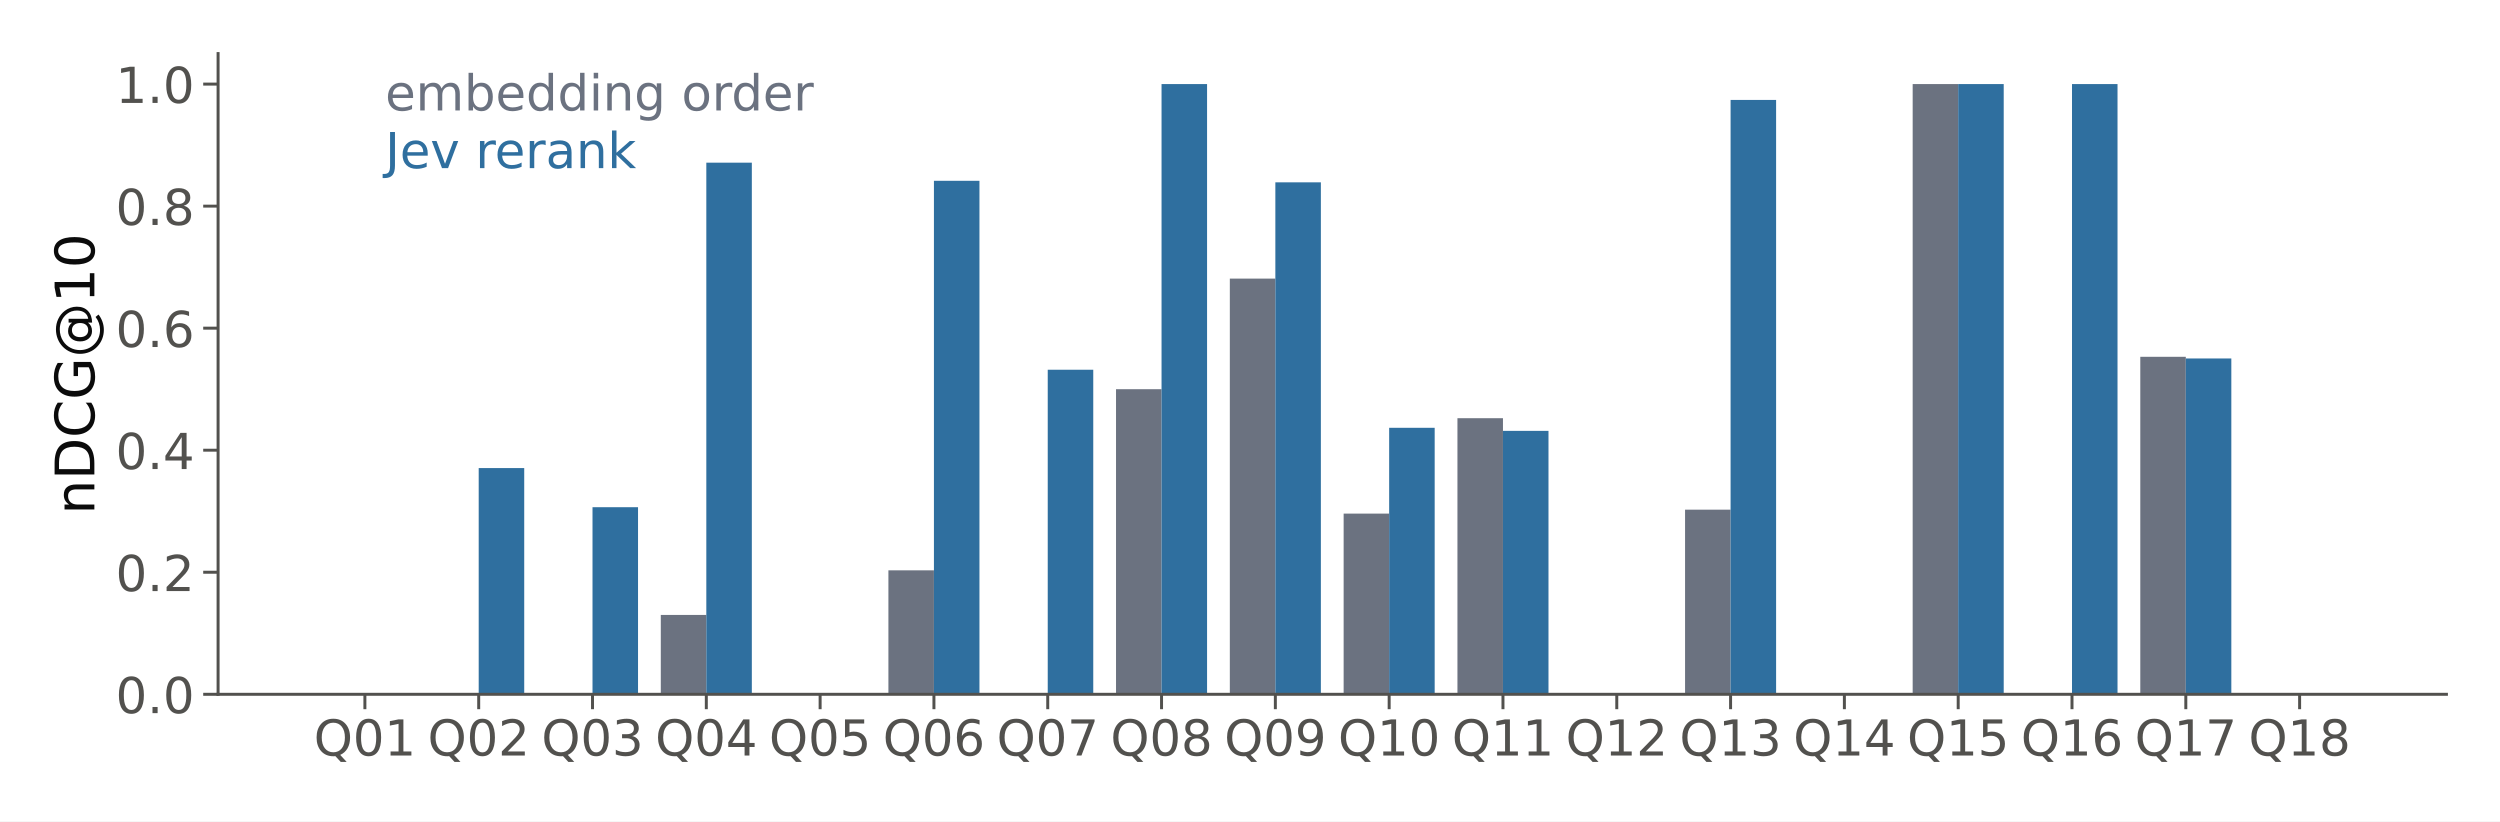
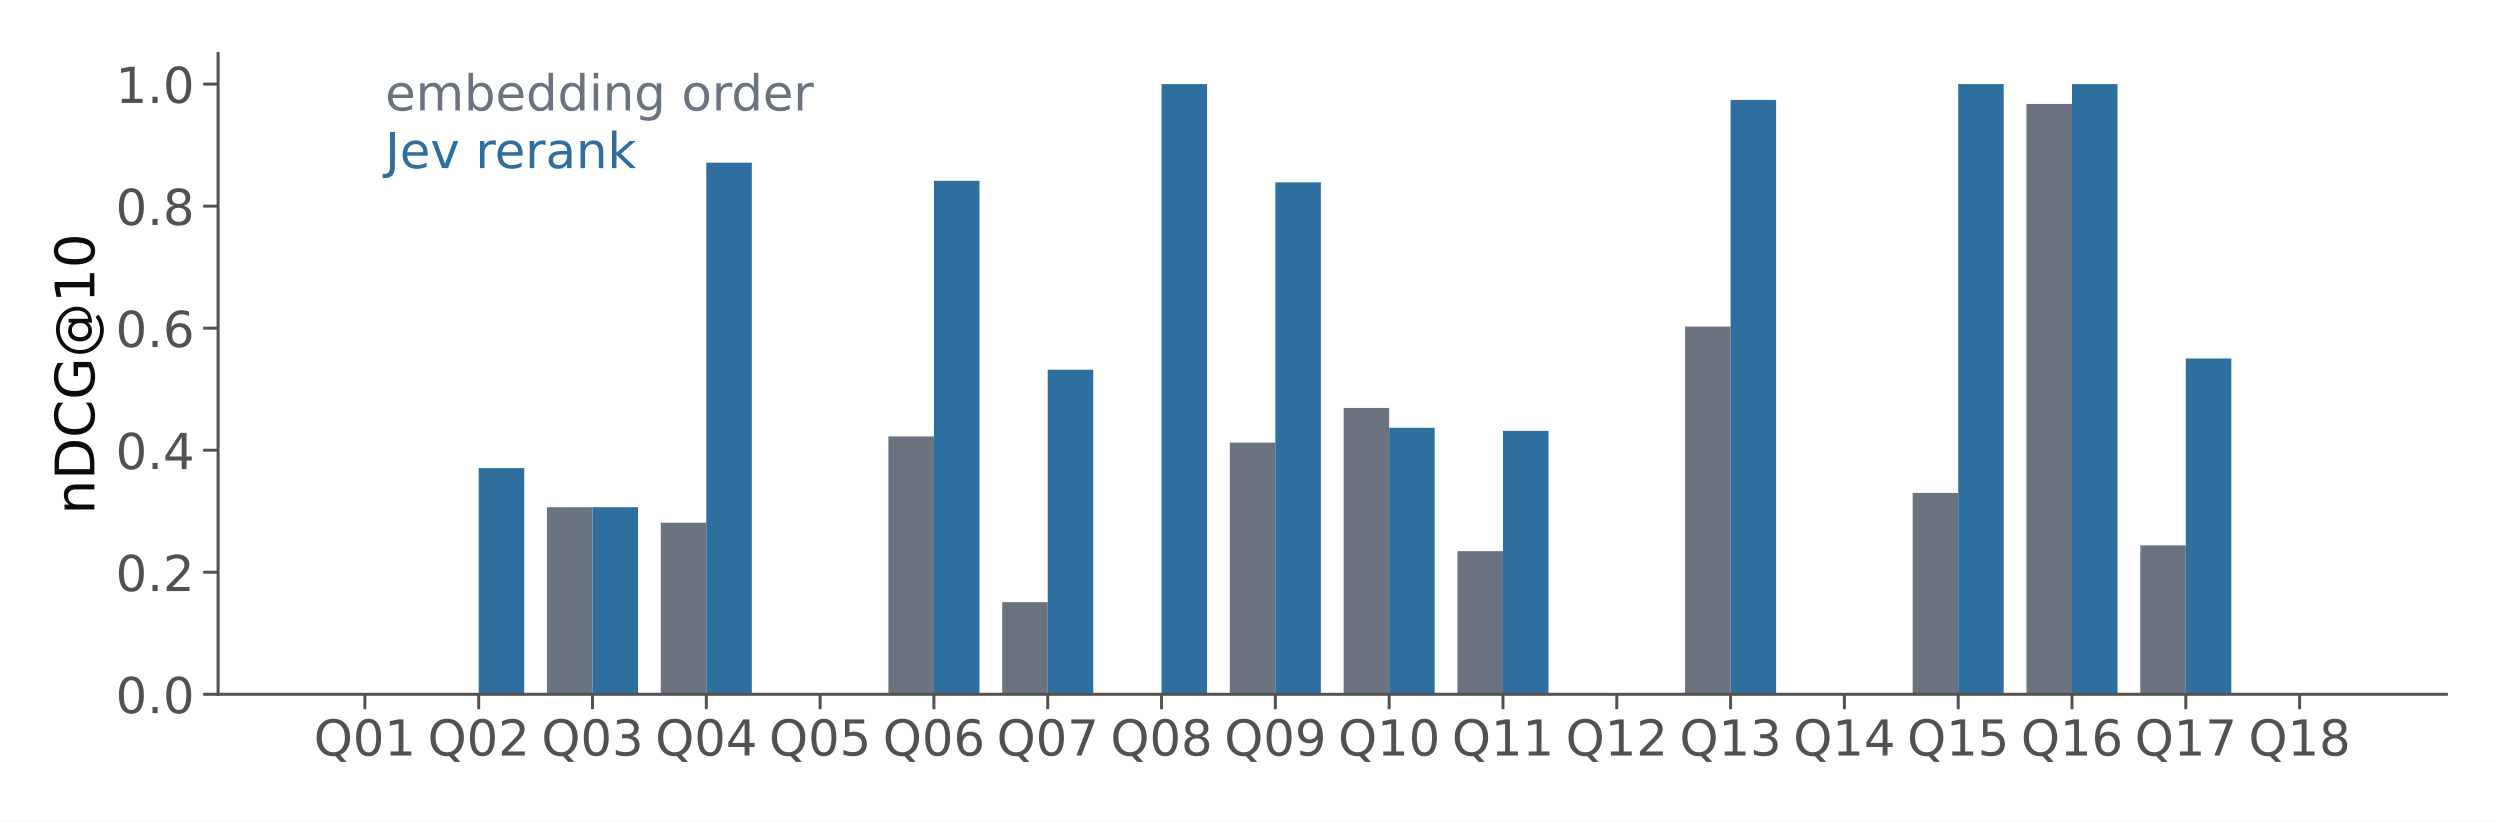
<svg xmlns="http://www.w3.org/2000/svg" xmlns:xlink="http://www.w3.org/1999/xlink" width="1008pt" height="331.2pt" viewBox="0 0 1008 331.2" version="1.1">
  <defs>
    <style type="text/css">*{stroke-linejoin: round; stroke-linecap: butt}</style>
  </defs>
  <g id="figure_1">
    <g id="patch_1">
      <path d="M 0 331.2  L 1008 331.2  L 1008 0  L 0 0  z " style="fill: #ffffff" />
    </g>
    <g id="axes_1">
      <g id="patch_2">
        <path d="M 87.93 279.94  L 986.4 279.94  L 986.4 21.6  L 87.93 21.6  z " style="fill: #ffffff" />
      </g>
      <g id="patch_3">
-         <path d="M 128.77 279.94  L 147.124 279.94  L 147.124 279.94  L 128.77 279.94  z " clip-path="url(#pcd3b5e5c6c)" style="fill: #6b7280" />
+         <path d="M 128.77 279.94  L 147.124 279.94  L 147.124 279.94  L 128.77 279.94  z " clip-path="url(#p3ceabfb005)" style="fill: #6b7280" />
      </g>
      <g id="patch_4">
-         <path d="M 174.657 279.94  L 193.012 279.94  L 193.012 279.94  L 174.657 279.94  z " clip-path="url(#pcd3b5e5c6c)" style="fill: #6b7280" />
+         <path d="M 174.657 279.94  L 193.012 279.94  L 193.012 279.94  L 174.657 279.94  z " clip-path="url(#p3ceabfb005)" style="fill: #6b7280" />
      </g>
      <g id="patch_5">
-         <path d="M 220.544 279.94  L 238.899 279.94  L 238.899 279.94  L 220.544 279.94  z " clip-path="url(#pcd3b5e5c6c)" style="fill: #6b7280" />
+         <path d="M 220.544 279.94  L 238.899 279.94  L 238.899 204.505  L 220.544 204.505  z " clip-path="url(#p3ceabfb005)" style="fill: #6b7280" />
      </g>
      <g id="patch_6">
-         <path d="M 266.431 279.94  L 284.786 279.94  L 284.786 247.93  L 266.431 247.93  z " clip-path="url(#pcd3b5e5c6c)" style="fill: #6b7280" />
+         <path d="M 266.431 279.94  L 284.786 279.94  L 284.786 210.779  L 266.431 210.779  z " clip-path="url(#p3ceabfb005)" style="fill: #6b7280" />
      </g>
      <g id="patch_7">
-         <path d="M 312.318 279.94  L 330.673 279.94  L 330.673 279.94  L 312.318 279.94  z " clip-path="url(#pcd3b5e5c6c)" style="fill: #6b7280" />
+         <path d="M 312.318 279.94  L 330.673 279.94  L 330.673 279.94  L 312.318 279.94  z " clip-path="url(#p3ceabfb005)" style="fill: #6b7280" />
      </g>
      <g id="patch_8">
-         <path d="M 358.205 279.94  L 376.56 279.94  L 376.56 229.945  L 358.205 229.945  z " clip-path="url(#pcd3b5e5c6c)" style="fill: #6b7280" />
+         <path d="M 358.205 279.94  L 376.56 279.94  L 376.56 175.964  L 358.205 175.964  z " clip-path="url(#p3ceabfb005)" style="fill: #6b7280" />
      </g>
      <g id="patch_9">
-         <path d="M 404.092 279.94  L 422.447 279.94  L 422.447 279.94  L 404.092 279.94  z " clip-path="url(#pcd3b5e5c6c)" style="fill: #6b7280" />
+         <path d="M 404.092 279.94  L 422.447 279.94  L 422.447 242.788  L 404.092 242.788  z " clip-path="url(#p3ceabfb005)" style="fill: #6b7280" />
      </g>
      <g id="patch_10">
-         <path d="M 449.979 279.94  L 468.334 279.94  L 468.334 156.921  L 449.979 156.921  z " clip-path="url(#pcd3b5e5c6c)" style="fill: #6b7280" />
+         <path d="M 449.979 279.94  L 468.334 279.94  L 468.334 279.94  L 449.979 279.94  z " clip-path="url(#p3ceabfb005)" style="fill: #6b7280" />
      </g>
      <g id="patch_11">
-         <path d="M 495.867 279.94  L 514.221 279.94  L 514.221 112.339  L 495.867 112.339  z " clip-path="url(#pcd3b5e5c6c)" style="fill: #6b7280" />
+         <path d="M 495.867 279.94  L 514.221 279.94  L 514.221 178.474  L 495.867 178.474  z " clip-path="url(#p3ceabfb005)" style="fill: #6b7280" />
      </g>
      <g id="patch_12">
-         <path d="M 541.754 279.94  L 560.109 279.94  L 560.109 207.088  L 541.754 207.088  z " clip-path="url(#pcd3b5e5c6c)" style="fill: #6b7280" />
+         <path d="M 541.754 279.94  L 560.109 279.94  L 560.109 164.474  L 541.754 164.474  z " clip-path="url(#p3ceabfb005)" style="fill: #6b7280" />
      </g>
      <g id="patch_13">
-         <path d="M 587.641 279.94  L 605.996 279.94  L 605.996 168.608  L 587.641 168.608  z " clip-path="url(#pcd3b5e5c6c)" style="fill: #6b7280" />
+         <path d="M 587.641 279.94  L 605.996 279.94  L 605.996 222.219  L 587.641 222.219  z " clip-path="url(#p3ceabfb005)" style="fill: #6b7280" />
      </g>
      <g id="patch_14">
-         <path d="M 633.528 279.94  L 651.883 279.94  L 651.883 279.94  L 633.528 279.94  z " clip-path="url(#pcd3b5e5c6c)" style="fill: #6b7280" />
+         <path d="M 633.528 279.94  L 651.883 279.94  L 651.883 279.94  L 633.528 279.94  z " clip-path="url(#p3ceabfb005)" style="fill: #6b7280" />
      </g>
      <g id="patch_15">
-         <path d="M 679.415 279.94  L 697.77 279.94  L 697.77 205.489  L 679.415 205.489  z " clip-path="url(#pcd3b5e5c6c)" style="fill: #6b7280" />
+         <path d="M 679.415 279.94  L 697.77 279.94  L 697.77 131.677  L 679.415 131.677  z " clip-path="url(#p3ceabfb005)" style="fill: #6b7280" />
      </g>
      <g id="patch_16">
-         <path d="M 725.302 279.94  L 743.657 279.94  L 743.657 279.94  L 725.302 279.94  z " clip-path="url(#pcd3b5e5c6c)" style="fill: #6b7280" />
+         <path d="M 725.302 279.94  L 743.657 279.94  L 743.657 279.94  L 725.302 279.94  z " clip-path="url(#p3ceabfb005)" style="fill: #6b7280" />
      </g>
      <g id="patch_17">
-         <path d="M 771.189 279.94  L 789.544 279.94  L 789.544 33.902  L 771.189 33.902  z " clip-path="url(#pcd3b5e5c6c)" style="fill: #6b7280" />
+         <path d="M 771.189 279.94  L 789.544 279.94  L 789.544 198.723  L 771.189 198.723  z " clip-path="url(#p3ceabfb005)" style="fill: #6b7280" />
      </g>
      <g id="patch_18">
-         <path d="M 817.076 279.94  L 835.431 279.94  L 835.431 279.94  L 817.076 279.94  z " clip-path="url(#pcd3b5e5c6c)" style="fill: #6b7280" />
+         <path d="M 817.076 279.94  L 835.431 279.94  L 835.431 41.898  L 817.076 41.898  z " clip-path="url(#p3ceabfb005)" style="fill: #6b7280" />
      </g>
      <g id="patch_19">
-         <path d="M 862.964 279.94  L 881.318 279.94  L 881.318 143.856  L 862.964 143.856  z " clip-path="url(#pcd3b5e5c6c)" style="fill: #6b7280" />
+         <path d="M 862.964 279.94  L 881.318 279.94  L 881.318 219.882  L 862.964 219.882  z " clip-path="url(#p3ceabfb005)" style="fill: #6b7280" />
      </g>
      <g id="patch_20">
-         <path d="M 908.851 279.94  L 927.206 279.94  L 927.206 279.94  L 908.851 279.94  z " clip-path="url(#pcd3b5e5c6c)" style="fill: #6b7280" />
+         <path d="M 908.851 279.94  L 927.206 279.94  L 927.206 279.94  L 908.851 279.94  z " clip-path="url(#p3ceabfb005)" style="fill: #6b7280" />
      </g>
      <g id="patch_21">
-         <path d="M 147.124 279.94  L 165.479 279.94  L 165.479 279.94  L 147.124 279.94  z " clip-path="url(#pcd3b5e5c6c)" style="fill: #2f6f9f" />
+         <path d="M 147.124 279.94  L 165.479 279.94  L 165.479 279.94  L 147.124 279.94  z " clip-path="url(#p3ceabfb005)" style="fill: #2f6f9f" />
      </g>
      <g id="patch_22">
-         <path d="M 193.012 279.94  L 211.366 279.94  L 211.366 188.734  L 193.012 188.734  z " clip-path="url(#pcd3b5e5c6c)" style="fill: #2f6f9f" />
+         <path d="M 193.012 279.94  L 211.366 279.94  L 211.366 188.734  L 193.012 188.734  z " clip-path="url(#p3ceabfb005)" style="fill: #2f6f9f" />
      </g>
      <g id="patch_23">
-         <path d="M 238.899 279.94  L 257.254 279.94  L 257.254 204.505  L 238.899 204.505  z " clip-path="url(#pcd3b5e5c6c)" style="fill: #2f6f9f" />
+         <path d="M 238.899 279.94  L 257.254 279.94  L 257.254 204.505  L 238.899 204.505  z " clip-path="url(#p3ceabfb005)" style="fill: #2f6f9f" />
      </g>
      <g id="patch_24">
-         <path d="M 284.786 279.94  L 303.141 279.94  L 303.141 65.592  L 284.786 65.592  z " clip-path="url(#pcd3b5e5c6c)" style="fill: #2f6f9f" />
+         <path d="M 284.786 279.94  L 303.141 279.94  L 303.141 65.592  L 284.786 65.592  z " clip-path="url(#p3ceabfb005)" style="fill: #2f6f9f" />
      </g>
      <g id="patch_25">
-         <path d="M 330.673 279.94  L 349.028 279.94  L 349.028 279.94  L 330.673 279.94  z " clip-path="url(#pcd3b5e5c6c)" style="fill: #2f6f9f" />
+         <path d="M 330.673 279.94  L 349.028 279.94  L 349.028 279.94  L 330.673 279.94  z " clip-path="url(#p3ceabfb005)" style="fill: #2f6f9f" />
      </g>
      <g id="patch_26">
-         <path d="M 376.56 279.94  L 394.915 279.94  L 394.915 72.899  L 376.56 72.899  z " clip-path="url(#pcd3b5e5c6c)" style="fill: #2f6f9f" />
+         <path d="M 376.56 279.94  L 394.915 279.94  L 394.915 72.899  L 376.56 72.899  z " clip-path="url(#p3ceabfb005)" style="fill: #2f6f9f" />
      </g>
      <g id="patch_27">
-         <path d="M 422.447 279.94  L 440.802 279.94  L 440.802 149.072  L 422.447 149.072  z " clip-path="url(#pcd3b5e5c6c)" style="fill: #2f6f9f" />
+         <path d="M 422.447 279.94  L 440.802 279.94  L 440.802 149.072  L 422.447 149.072  z " clip-path="url(#p3ceabfb005)" style="fill: #2f6f9f" />
      </g>
      <g id="patch_28">
-         <path d="M 468.334 279.94  L 486.689 279.94  L 486.689 33.902  L 468.334 33.902  z " clip-path="url(#pcd3b5e5c6c)" style="fill: #2f6f9f" />
+         <path d="M 468.334 279.94  L 486.689 279.94  L 486.689 33.902  L 468.334 33.902  z " clip-path="url(#p3ceabfb005)" style="fill: #2f6f9f" />
      </g>
      <g id="patch_29">
-         <path d="M 514.221 279.94  L 532.576 279.94  L 532.576 73.514  L 514.221 73.514  z " clip-path="url(#pcd3b5e5c6c)" style="fill: #2f6f9f" />
+         <path d="M 514.221 279.94  L 532.576 279.94  L 532.576 73.514  L 514.221 73.514  z " clip-path="url(#p3ceabfb005)" style="fill: #2f6f9f" />
      </g>
      <g id="patch_30">
-         <path d="M 560.109 279.94  L 578.463 279.94  L 578.463 172.495  L 560.109 172.495  z " clip-path="url(#pcd3b5e5c6c)" style="fill: #2f6f9f" />
+         <path d="M 560.109 279.94  L 578.463 279.94  L 578.463 172.495  L 560.109 172.495  z " clip-path="url(#p3ceabfb005)" style="fill: #2f6f9f" />
      </g>
      <g id="patch_31">
-         <path d="M 605.996 279.94  L 624.351 279.94  L 624.351 173.725  L 605.996 173.725  z " clip-path="url(#pcd3b5e5c6c)" style="fill: #2f6f9f" />
+         <path d="M 605.996 279.94  L 624.351 279.94  L 624.351 173.725  L 605.996 173.725  z " clip-path="url(#p3ceabfb005)" style="fill: #2f6f9f" />
      </g>
      <g id="patch_32">
-         <path d="M 651.883 279.94  L 670.238 279.94  L 670.238 279.94  L 651.883 279.94  z " clip-path="url(#pcd3b5e5c6c)" style="fill: #2f6f9f" />
+         <path d="M 651.883 279.94  L 670.238 279.94  L 670.238 279.94  L 651.883 279.94  z " clip-path="url(#p3ceabfb005)" style="fill: #2f6f9f" />
      </g>
      <g id="patch_33">
-         <path d="M 697.77 279.94  L 716.125 279.94  L 716.125 40.299  L 697.77 40.299  z " clip-path="url(#pcd3b5e5c6c)" style="fill: #2f6f9f" />
+         <path d="M 697.77 279.94  L 716.125 279.94  L 716.125 40.299  L 697.77 40.299  z " clip-path="url(#p3ceabfb005)" style="fill: #2f6f9f" />
      </g>
      <g id="patch_34">
-         <path d="M 743.657 279.94  L 762.012 279.94  L 762.012 279.94  L 743.657 279.94  z " clip-path="url(#pcd3b5e5c6c)" style="fill: #2f6f9f" />
+         <path d="M 743.657 279.94  L 762.012 279.94  L 762.012 279.94  L 743.657 279.94  z " clip-path="url(#p3ceabfb005)" style="fill: #2f6f9f" />
      </g>
      <g id="patch_35">
-         <path d="M 789.544 279.94  L 807.899 279.94  L 807.899 33.902  L 789.544 33.902  z " clip-path="url(#pcd3b5e5c6c)" style="fill: #2f6f9f" />
+         <path d="M 789.544 279.94  L 807.899 279.94  L 807.899 33.902  L 789.544 33.902  z " clip-path="url(#p3ceabfb005)" style="fill: #2f6f9f" />
      </g>
      <g id="patch_36">
-         <path d="M 835.431 279.94  L 853.786 279.94  L 853.786 33.902  L 835.431 33.902  z " clip-path="url(#pcd3b5e5c6c)" style="fill: #2f6f9f" />
+         <path d="M 835.431 279.94  L 853.786 279.94  L 853.786 33.902  L 835.431 33.902  z " clip-path="url(#p3ceabfb005)" style="fill: #2f6f9f" />
      </g>
      <g id="patch_37">
-         <path d="M 881.318 279.94  L 899.673 279.94  L 899.673 144.545  L 881.318 144.545  z " clip-path="url(#pcd3b5e5c6c)" style="fill: #2f6f9f" />
+         <path d="M 881.318 279.94  L 899.673 279.94  L 899.673 144.545  L 881.318 144.545  z " clip-path="url(#p3ceabfb005)" style="fill: #2f6f9f" />
      </g>
      <g id="patch_38">
-         <path d="M 927.206 279.94  L 945.56 279.94  L 945.56 279.94  L 927.206 279.94  z " clip-path="url(#pcd3b5e5c6c)" style="fill: #2f6f9f" />
+         <path d="M 927.206 279.94  L 945.56 279.94  L 945.56 279.94  L 927.206 279.94  z " clip-path="url(#p3ceabfb005)" style="fill: #2f6f9f" />
      </g>
      <g id="matplotlib.axis_1">
        <g id="xtick_1">
          <g id="line2d_1">
            <defs>
-               <path id="mc485bfe0e9" d="M 0 0  L 0 6  " style="stroke: #52514e; stroke-width: 1.2" />
+               <path id="m0c4ca01988" d="M 0 0  L 0 6  " style="stroke: #52514e; stroke-width: 1.2" />
            </defs>
            <g>
-               <use xlink:href="#mc485bfe0e9" x="147.124" y="279.94" style="fill: #52514e; stroke: #52514e; stroke-width: 1.2" />
+               <use xlink:href="#m0c4ca01988" x="147.124" y="279.94" style="fill: #52514e; stroke: #52514e; stroke-width: 1.2" />
            </g>
          </g>
          <g id="text_1">
            <g style="fill: #52514e" transform="translate(126.5275 304.6369) scale(0.2 -0.2)">
              <defs>
                <path id="DejaVuSans-51" d="M 2522 4238  Q 1834 4238 1429 3725  Q 1025 3213 1025 2328  Q 1025 1447 1429 934  Q 1834 422 2522 422  Q 3209 422 3611 934  Q 4013 1447 4013 2328  Q 4013 3213 3611 3725  Q 3209 4238 2522 4238  z M 3406 84  L 4238 -825  L 3475 -825  L 2784 -78  Q 2681 -84 2626 -87  Q 2572 -91 2522 -91  Q 1538 -91 948 567  Q 359 1225 359 2328  Q 359 3434 948 4092  Q 1538 4750 2522 4750  Q 3503 4750 4090 4092  Q 4678 3434 4678 2328  Q 4678 1516 4351 937  Q 4025 359 3406 84  z " transform="scale(0.015625)" />
                <path id="DejaVuSans-30" d="M 2034 4250  Q 1547 4250 1301 3770  Q 1056 3291 1056 2328  Q 1056 1369 1301 889  Q 1547 409 2034 409  Q 2525 409 2770 889  Q 3016 1369 3016 2328  Q 3016 3291 2770 3770  Q 2525 4250 2034 4250  z M 2034 4750  Q 2819 4750 3233 4129  Q 3647 3509 3647 2328  Q 3647 1150 3233 529  Q 2819 -91 2034 -91  Q 1250 -91 836 529  Q 422 1150 422 2328  Q 422 3509 836 4129  Q 1250 4750 2034 4750  z " transform="scale(0.015625)" />
                <path id="DejaVuSans-31" d="M 794 531  L 1825 531  L 1825 4091  L 703 3866  L 703 4441  L 1819 4666  L 2450 4666  L 2450 531  L 3481 531  L 3481 0  L 794 0  L 794 531  z " transform="scale(0.015625)" />
              </defs>
              <use xlink:href="#DejaVuSans-51" />
              <use xlink:href="#DejaVuSans-30" x="78.711" />
              <use xlink:href="#DejaVuSans-31" x="142.334" />
            </g>
          </g>
        </g>
        <g id="xtick_2">
          <g id="line2d_2">
            <g>
-               <use xlink:href="#mc485bfe0e9" x="193.012" y="279.94" style="fill: #52514e; stroke: #52514e; stroke-width: 1.2" />
+               <use xlink:href="#m0c4ca01988" x="193.012" y="279.94" style="fill: #52514e; stroke: #52514e; stroke-width: 1.2" />
            </g>
          </g>
          <g id="text_2">
            <g style="fill: #52514e" transform="translate(172.4147 304.6369) scale(0.2 -0.2)">
              <defs>
                <path id="DejaVuSans-32" d="M 1228 531  L 3431 531  L 3431 0  L 469 0  L 469 531  Q 828 903 1448 1529  Q 2069 2156 2228 2338  Q 2531 2678 2651 2914  Q 2772 3150 2772 3378  Q 2772 3750 2511 3984  Q 2250 4219 1831 4219  Q 1534 4219 1204 4116  Q 875 4013 500 3803  L 500 4441  Q 881 4594 1212 4672  Q 1544 4750 1819 4750  Q 2544 4750 2975 4387  Q 3406 4025 3406 3419  Q 3406 3131 3298 2873  Q 3191 2616 2906 2266  Q 2828 2175 2409 1742  Q 1991 1309 1228 531  z " transform="scale(0.015625)" />
              </defs>
              <use xlink:href="#DejaVuSans-51" />
              <use xlink:href="#DejaVuSans-30" x="78.711" />
              <use xlink:href="#DejaVuSans-32" x="142.334" />
            </g>
          </g>
        </g>
        <g id="xtick_3">
          <g id="line2d_3">
            <g>
-               <use xlink:href="#mc485bfe0e9" x="238.899" y="279.94" style="fill: #52514e; stroke: #52514e; stroke-width: 1.2" />
+               <use xlink:href="#m0c4ca01988" x="238.899" y="279.94" style="fill: #52514e; stroke: #52514e; stroke-width: 1.2" />
            </g>
          </g>
          <g id="text_3">
            <g style="fill: #52514e" transform="translate(218.3018 304.6369) scale(0.2 -0.2)">
              <defs>
                <path id="DejaVuSans-33" d="M 2597 2516  Q 3050 2419 3304 2112  Q 3559 1806 3559 1356  Q 3559 666 3084 287  Q 2609 -91 1734 -91  Q 1441 -91 1130 -33  Q 819 25 488 141  L 488 750  Q 750 597 1062 519  Q 1375 441 1716 441  Q 2309 441 2620 675  Q 2931 909 2931 1356  Q 2931 1769 2642 2001  Q 2353 2234 1838 2234  L 1294 2234  L 1294 2753  L 1863 2753  Q 2328 2753 2575 2939  Q 2822 3125 2822 3475  Q 2822 3834 2567 4026  Q 2313 4219 1838 4219  Q 1578 4219 1281 4162  Q 984 4106 628 3988  L 628 4550  Q 988 4650 1302 4700  Q 1616 4750 1894 4750  Q 2613 4750 3031 4423  Q 3450 4097 3450 3541  Q 3450 3153 3228 2886  Q 3006 2619 2597 2516  z " transform="scale(0.015625)" />
              </defs>
              <use xlink:href="#DejaVuSans-51" />
              <use xlink:href="#DejaVuSans-30" x="78.711" />
              <use xlink:href="#DejaVuSans-33" x="142.334" />
            </g>
          </g>
        </g>
        <g id="xtick_4">
          <g id="line2d_4">
            <g>
-               <use xlink:href="#mc485bfe0e9" x="284.786" y="279.94" style="fill: #52514e; stroke: #52514e; stroke-width: 1.2" />
+               <use xlink:href="#m0c4ca01988" x="284.786" y="279.94" style="fill: #52514e; stroke: #52514e; stroke-width: 1.2" />
            </g>
          </g>
          <g id="text_4">
            <g style="fill: #52514e" transform="translate(264.1889 304.6369) scale(0.2 -0.2)">
              <defs>
                <path id="DejaVuSans-34" d="M 2419 4116  L 825 1625  L 2419 1625  L 2419 4116  z M 2253 4666  L 3047 4666  L 3047 1625  L 3713 1625  L 3713 1100  L 3047 1100  L 3047 0  L 2419 0  L 2419 1100  L 313 1100  L 313 1709  L 2253 4666  z " transform="scale(0.015625)" />
              </defs>
              <use xlink:href="#DejaVuSans-51" />
              <use xlink:href="#DejaVuSans-30" x="78.711" />
              <use xlink:href="#DejaVuSans-34" x="142.334" />
            </g>
          </g>
        </g>
        <g id="xtick_5">
          <g id="line2d_5">
            <g>
-               <use xlink:href="#mc485bfe0e9" x="330.673" y="279.94" style="fill: #52514e; stroke: #52514e; stroke-width: 1.2" />
+               <use xlink:href="#m0c4ca01988" x="330.673" y="279.94" style="fill: #52514e; stroke: #52514e; stroke-width: 1.2" />
            </g>
          </g>
          <g id="text_5">
            <g style="fill: #52514e" transform="translate(310.076 304.6369) scale(0.2 -0.2)">
              <defs>
                <path id="DejaVuSans-35" d="M 691 4666  L 3169 4666  L 3169 4134  L 1269 4134  L 1269 2991  Q 1406 3038 1543 3061  Q 1681 3084 1819 3084  Q 2600 3084 3056 2656  Q 3513 2228 3513 1497  Q 3513 744 3044 326  Q 2575 -91 1722 -91  Q 1428 -91 1123 -41  Q 819 9 494 109  L 494 744  Q 775 591 1075 516  Q 1375 441 1709 441  Q 2250 441 2565 725  Q 2881 1009 2881 1497  Q 2881 1984 2565 2268  Q 2250 2553 1709 2553  Q 1456 2553 1204 2497  Q 953 2441 691 2322  L 691 4666  z " transform="scale(0.015625)" />
              </defs>
              <use xlink:href="#DejaVuSans-51" />
              <use xlink:href="#DejaVuSans-30" x="78.711" />
              <use xlink:href="#DejaVuSans-35" x="142.334" />
            </g>
          </g>
        </g>
        <g id="xtick_6">
          <g id="line2d_6">
            <g>
-               <use xlink:href="#mc485bfe0e9" x="376.56" y="279.94" style="fill: #52514e; stroke: #52514e; stroke-width: 1.2" />
+               <use xlink:href="#m0c4ca01988" x="376.56" y="279.94" style="fill: #52514e; stroke: #52514e; stroke-width: 1.2" />
            </g>
          </g>
          <g id="text_6">
            <g style="fill: #52514e" transform="translate(355.9632 304.6369) scale(0.2 -0.2)">
              <defs>
                <path id="DejaVuSans-36" d="M 2113 2584  Q 1688 2584 1439 2293  Q 1191 2003 1191 1497  Q 1191 994 1439 701  Q 1688 409 2113 409  Q 2538 409 2786 701  Q 3034 994 3034 1497  Q 3034 2003 2786 2293  Q 2538 2584 2113 2584  z M 3366 4563  L 3366 3988  Q 3128 4100 2886 4159  Q 2644 4219 2406 4219  Q 1781 4219 1451 3797  Q 1122 3375 1075 2522  Q 1259 2794 1537 2939  Q 1816 3084 2150 3084  Q 2853 3084 3261 2657  Q 3669 2231 3669 1497  Q 3669 778 3244 343  Q 2819 -91 2113 -91  Q 1303 -91 875 529  Q 447 1150 447 2328  Q 447 3434 972 4092  Q 1497 4750 2381 4750  Q 2619 4750 2861 4703  Q 3103 4656 3366 4563  z " transform="scale(0.015625)" />
              </defs>
              <use xlink:href="#DejaVuSans-51" />
              <use xlink:href="#DejaVuSans-30" x="78.711" />
              <use xlink:href="#DejaVuSans-36" x="142.334" />
            </g>
          </g>
        </g>
        <g id="xtick_7">
          <g id="line2d_7">
            <g>
-               <use xlink:href="#mc485bfe0e9" x="422.447" y="279.94" style="fill: #52514e; stroke: #52514e; stroke-width: 1.2" />
+               <use xlink:href="#m0c4ca01988" x="422.447" y="279.94" style="fill: #52514e; stroke: #52514e; stroke-width: 1.2" />
            </g>
          </g>
          <g id="text_7">
            <g style="fill: #52514e" transform="translate(401.8503 304.6369) scale(0.2 -0.2)">
              <defs>
                <path id="DejaVuSans-37" d="M 525 4666  L 3525 4666  L 3525 4397  L 1831 0  L 1172 0  L 2766 4134  L 525 4134  L 525 4666  z " transform="scale(0.015625)" />
              </defs>
              <use xlink:href="#DejaVuSans-51" />
              <use xlink:href="#DejaVuSans-30" x="78.711" />
              <use xlink:href="#DejaVuSans-37" x="142.334" />
            </g>
          </g>
        </g>
        <g id="xtick_8">
          <g id="line2d_8">
            <g>
-               <use xlink:href="#mc485bfe0e9" x="468.334" y="279.94" style="fill: #52514e; stroke: #52514e; stroke-width: 1.2" />
+               <use xlink:href="#m0c4ca01988" x="468.334" y="279.94" style="fill: #52514e; stroke: #52514e; stroke-width: 1.2" />
            </g>
          </g>
          <g id="text_8">
            <g style="fill: #52514e" transform="translate(447.7374 304.6369) scale(0.2 -0.2)">
              <defs>
                <path id="DejaVuSans-38" d="M 2034 2216  Q 1584 2216 1326 1975  Q 1069 1734 1069 1313  Q 1069 891 1326 650  Q 1584 409 2034 409  Q 2484 409 2743 651  Q 3003 894 3003 1313  Q 3003 1734 2745 1975  Q 2488 2216 2034 2216  z M 1403 2484  Q 997 2584 770 2862  Q 544 3141 544 3541  Q 544 4100 942 4425  Q 1341 4750 2034 4750  Q 2731 4750 3128 4425  Q 3525 4100 3525 3541  Q 3525 3141 3298 2862  Q 3072 2584 2669 2484  Q 3125 2378 3379 2068  Q 3634 1759 3634 1313  Q 3634 634 3220 271  Q 2806 -91 2034 -91  Q 1263 -91 848 271  Q 434 634 434 1313  Q 434 1759 690 2068  Q 947 2378 1403 2484  z M 1172 3481  Q 1172 3119 1398 2916  Q 1625 2713 2034 2713  Q 2441 2713 2670 2916  Q 2900 3119 2900 3481  Q 2900 3844 2670 4047  Q 2441 4250 2034 4250  Q 1625 4250 1398 4047  Q 1172 3844 1172 3481  z " transform="scale(0.015625)" />
              </defs>
              <use xlink:href="#DejaVuSans-51" />
              <use xlink:href="#DejaVuSans-30" x="78.711" />
              <use xlink:href="#DejaVuSans-38" x="142.334" />
            </g>
          </g>
        </g>
        <g id="xtick_9">
          <g id="line2d_9">
            <g>
-               <use xlink:href="#mc485bfe0e9" x="514.221" y="279.94" style="fill: #52514e; stroke: #52514e; stroke-width: 1.2" />
+               <use xlink:href="#m0c4ca01988" x="514.221" y="279.94" style="fill: #52514e; stroke: #52514e; stroke-width: 1.2" />
            </g>
          </g>
          <g id="text_9">
            <g style="fill: #52514e" transform="translate(493.6246 304.6369) scale(0.2 -0.2)">
              <defs>
                <path id="DejaVuSans-39" d="M 703 97  L 703 672  Q 941 559 1184 500  Q 1428 441 1663 441  Q 2288 441 2617 861  Q 2947 1281 2994 2138  Q 2813 1869 2534 1725  Q 2256 1581 1919 1581  Q 1219 1581 811 2004  Q 403 2428 403 3163  Q 403 3881 828 4315  Q 1253 4750 1959 4750  Q 2769 4750 3195 4129  Q 3622 3509 3622 2328  Q 3622 1225 3098 567  Q 2575 -91 1691 -91  Q 1453 -91 1209 -44  Q 966 3 703 97  z M 1959 2075  Q 2384 2075 2632 2365  Q 2881 2656 2881 3163  Q 2881 3666 2632 3958  Q 2384 4250 1959 4250  Q 1534 4250 1286 3958  Q 1038 3666 1038 3163  Q 1038 2656 1286 2365  Q 1534 2075 1959 2075  z " transform="scale(0.015625)" />
              </defs>
              <use xlink:href="#DejaVuSans-51" />
              <use xlink:href="#DejaVuSans-30" x="78.711" />
              <use xlink:href="#DejaVuSans-39" x="142.334" />
            </g>
          </g>
        </g>
        <g id="xtick_10">
          <g id="line2d_10">
            <g>
-               <use xlink:href="#mc485bfe0e9" x="560.109" y="279.94" style="fill: #52514e; stroke: #52514e; stroke-width: 1.2" />
+               <use xlink:href="#m0c4ca01988" x="560.109" y="279.94" style="fill: #52514e; stroke: #52514e; stroke-width: 1.2" />
            </g>
          </g>
          <g id="text_10">
            <g style="fill: #52514e" transform="translate(539.5117 304.6369) scale(0.2 -0.2)">
              <use xlink:href="#DejaVuSans-51" />
              <use xlink:href="#DejaVuSans-31" x="78.711" />
              <use xlink:href="#DejaVuSans-30" x="142.334" />
            </g>
          </g>
        </g>
        <g id="xtick_11">
          <g id="line2d_11">
            <g>
-               <use xlink:href="#mc485bfe0e9" x="605.996" y="279.94" style="fill: #52514e; stroke: #52514e; stroke-width: 1.2" />
+               <use xlink:href="#m0c4ca01988" x="605.996" y="279.94" style="fill: #52514e; stroke: #52514e; stroke-width: 1.2" />
            </g>
          </g>
          <g id="text_11">
            <g style="fill: #52514e" transform="translate(585.3988 304.6369) scale(0.2 -0.2)">
              <use xlink:href="#DejaVuSans-51" />
              <use xlink:href="#DejaVuSans-31" x="78.711" />
              <use xlink:href="#DejaVuSans-31" x="142.334" />
            </g>
          </g>
        </g>
        <g id="xtick_12">
          <g id="line2d_12">
            <g>
-               <use xlink:href="#mc485bfe0e9" x="651.883" y="279.94" style="fill: #52514e; stroke: #52514e; stroke-width: 1.2" />
+               <use xlink:href="#m0c4ca01988" x="651.883" y="279.94" style="fill: #52514e; stroke: #52514e; stroke-width: 1.2" />
            </g>
          </g>
          <g id="text_12">
            <g style="fill: #52514e" transform="translate(631.2859 304.6369) scale(0.2 -0.2)">
              <use xlink:href="#DejaVuSans-51" />
              <use xlink:href="#DejaVuSans-31" x="78.711" />
              <use xlink:href="#DejaVuSans-32" x="142.334" />
            </g>
          </g>
        </g>
        <g id="xtick_13">
          <g id="line2d_13">
            <g>
-               <use xlink:href="#mc485bfe0e9" x="697.77" y="279.94" style="fill: #52514e; stroke: #52514e; stroke-width: 1.2" />
+               <use xlink:href="#m0c4ca01988" x="697.77" y="279.94" style="fill: #52514e; stroke: #52514e; stroke-width: 1.2" />
            </g>
          </g>
          <g id="text_13">
            <g style="fill: #52514e" transform="translate(677.1731 304.6369) scale(0.2 -0.2)">
              <use xlink:href="#DejaVuSans-51" />
              <use xlink:href="#DejaVuSans-31" x="78.711" />
              <use xlink:href="#DejaVuSans-33" x="142.334" />
            </g>
          </g>
        </g>
        <g id="xtick_14">
          <g id="line2d_14">
            <g>
-               <use xlink:href="#mc485bfe0e9" x="743.657" y="279.94" style="fill: #52514e; stroke: #52514e; stroke-width: 1.2" />
+               <use xlink:href="#m0c4ca01988" x="743.657" y="279.94" style="fill: #52514e; stroke: #52514e; stroke-width: 1.2" />
            </g>
          </g>
          <g id="text_14">
            <g style="fill: #52514e" transform="translate(723.0602 304.6369) scale(0.2 -0.2)">
              <use xlink:href="#DejaVuSans-51" />
              <use xlink:href="#DejaVuSans-31" x="78.711" />
              <use xlink:href="#DejaVuSans-34" x="142.334" />
            </g>
          </g>
        </g>
        <g id="xtick_15">
          <g id="line2d_15">
            <g>
-               <use xlink:href="#mc485bfe0e9" x="789.544" y="279.94" style="fill: #52514e; stroke: #52514e; stroke-width: 1.2" />
+               <use xlink:href="#m0c4ca01988" x="789.544" y="279.94" style="fill: #52514e; stroke: #52514e; stroke-width: 1.2" />
            </g>
          </g>
          <g id="text_15">
            <g style="fill: #52514e" transform="translate(768.9473 304.6369) scale(0.2 -0.2)">
              <use xlink:href="#DejaVuSans-51" />
              <use xlink:href="#DejaVuSans-31" x="78.711" />
              <use xlink:href="#DejaVuSans-35" x="142.334" />
            </g>
          </g>
        </g>
        <g id="xtick_16">
          <g id="line2d_16">
            <g>
-               <use xlink:href="#mc485bfe0e9" x="835.431" y="279.94" style="fill: #52514e; stroke: #52514e; stroke-width: 1.2" />
+               <use xlink:href="#m0c4ca01988" x="835.431" y="279.94" style="fill: #52514e; stroke: #52514e; stroke-width: 1.2" />
            </g>
          </g>
          <g id="text_16">
            <g style="fill: #52514e" transform="translate(814.8345 304.6369) scale(0.2 -0.2)">
              <use xlink:href="#DejaVuSans-51" />
              <use xlink:href="#DejaVuSans-31" x="78.711" />
              <use xlink:href="#DejaVuSans-36" x="142.334" />
            </g>
          </g>
        </g>
        <g id="xtick_17">
          <g id="line2d_17">
            <g>
-               <use xlink:href="#mc485bfe0e9" x="881.318" y="279.94" style="fill: #52514e; stroke: #52514e; stroke-width: 1.2" />
+               <use xlink:href="#m0c4ca01988" x="881.318" y="279.94" style="fill: #52514e; stroke: #52514e; stroke-width: 1.2" />
            </g>
          </g>
          <g id="text_17">
            <g style="fill: #52514e" transform="translate(860.7216 304.6369) scale(0.2 -0.2)">
              <use xlink:href="#DejaVuSans-51" />
              <use xlink:href="#DejaVuSans-31" x="78.711" />
              <use xlink:href="#DejaVuSans-37" x="142.334" />
            </g>
          </g>
        </g>
        <g id="xtick_18">
          <g id="line2d_18">
            <g>
-               <use xlink:href="#mc485bfe0e9" x="927.206" y="279.94" style="fill: #52514e; stroke: #52514e; stroke-width: 1.2" />
+               <use xlink:href="#m0c4ca01988" x="927.206" y="279.94" style="fill: #52514e; stroke: #52514e; stroke-width: 1.2" />
            </g>
          </g>
          <g id="text_18">
            <g style="fill: #52514e" transform="translate(906.6087 304.6369) scale(0.2 -0.2)">
              <use xlink:href="#DejaVuSans-51" />
              <use xlink:href="#DejaVuSans-31" x="78.711" />
              <use xlink:href="#DejaVuSans-38" x="142.334" />
            </g>
          </g>
        </g>
      </g>
      <g id="matplotlib.axis_2">
        <g id="ytick_1">
          <g id="line2d_19">
            <defs>
-               <path id="meeff4de20a" d="M 0 0  L -6 0  " style="stroke: #52514e; stroke-width: 1.2" />
+               <path id="m65dfc44928" d="M 0 0  L -6 0  " style="stroke: #52514e; stroke-width: 1.2" />
            </defs>
            <g>
-               <use xlink:href="#meeff4de20a" x="87.93" y="279.94" style="fill: #52514e; stroke: #52514e; stroke-width: 1.2" />
+               <use xlink:href="#m65dfc44928" x="87.93" y="279.94" style="fill: #52514e; stroke: #52514e; stroke-width: 1.2" />
            </g>
          </g>
          <g id="text_19">
            <g style="fill: #52514e" transform="translate(46.62375 287.5384) scale(0.2 -0.2)">
              <defs>
                <path id="DejaVuSans-2e" d="M 684 794  L 1344 794  L 1344 0  L 684 0  L 684 794  z " transform="scale(0.015625)" />
              </defs>
              <use xlink:href="#DejaVuSans-30" />
              <use xlink:href="#DejaVuSans-2e" x="63.623" />
              <use xlink:href="#DejaVuSans-30" x="95.41" />
            </g>
          </g>
        </g>
        <g id="ytick_2">
          <g id="line2d_20">
            <g>
-               <use xlink:href="#meeff4de20a" x="87.93" y="230.732" style="fill: #52514e; stroke: #52514e; stroke-width: 1.2" />
+               <use xlink:href="#m65dfc44928" x="87.93" y="230.732" style="fill: #52514e; stroke: #52514e; stroke-width: 1.2" />
            </g>
          </g>
          <g id="text_20">
            <g style="fill: #52514e" transform="translate(46.62375 238.3308) scale(0.2 -0.2)">
              <use xlink:href="#DejaVuSans-30" />
              <use xlink:href="#DejaVuSans-2e" x="63.623" />
              <use xlink:href="#DejaVuSans-32" x="95.41" />
            </g>
          </g>
        </g>
        <g id="ytick_3">
          <g id="line2d_21">
            <g>
-               <use xlink:href="#meeff4de20a" x="87.93" y="181.525" style="fill: #52514e; stroke: #52514e; stroke-width: 1.2" />
+               <use xlink:href="#m65dfc44928" x="87.93" y="181.525" style="fill: #52514e; stroke: #52514e; stroke-width: 1.2" />
            </g>
          </g>
          <g id="text_21">
            <g style="fill: #52514e" transform="translate(46.62375 189.1232) scale(0.2 -0.2)">
              <use xlink:href="#DejaVuSans-30" />
              <use xlink:href="#DejaVuSans-2e" x="63.623" />
              <use xlink:href="#DejaVuSans-34" x="95.41" />
            </g>
          </g>
        </g>
        <g id="ytick_4">
          <g id="line2d_22">
            <g>
-               <use xlink:href="#meeff4de20a" x="87.93" y="132.317" style="fill: #52514e; stroke: #52514e; stroke-width: 1.2" />
+               <use xlink:href="#m65dfc44928" x="87.93" y="132.317" style="fill: #52514e; stroke: #52514e; stroke-width: 1.2" />
            </g>
          </g>
          <g id="text_22">
            <g style="fill: #52514e" transform="translate(46.62375 139.9156) scale(0.2 -0.2)">
              <use xlink:href="#DejaVuSans-30" />
              <use xlink:href="#DejaVuSans-2e" x="63.623" />
              <use xlink:href="#DejaVuSans-36" x="95.41" />
            </g>
          </g>
        </g>
        <g id="ytick_5">
          <g id="line2d_23">
            <g>
-               <use xlink:href="#meeff4de20a" x="87.93" y="83.11" style="fill: #52514e; stroke: #52514e; stroke-width: 1.2" />
+               <use xlink:href="#m65dfc44928" x="87.93" y="83.11" style="fill: #52514e; stroke: #52514e; stroke-width: 1.2" />
            </g>
          </g>
          <g id="text_23">
            <g style="fill: #52514e" transform="translate(46.62375 90.70796) scale(0.2 -0.2)">
              <use xlink:href="#DejaVuSans-30" />
              <use xlink:href="#DejaVuSans-2e" x="63.623" />
              <use xlink:href="#DejaVuSans-38" x="95.41" />
            </g>
          </g>
        </g>
        <g id="ytick_6">
          <g id="line2d_24">
            <g>
-               <use xlink:href="#meeff4de20a" x="87.93" y="33.902" style="fill: #52514e; stroke: #52514e; stroke-width: 1.2" />
+               <use xlink:href="#m65dfc44928" x="87.93" y="33.902" style="fill: #52514e; stroke: #52514e; stroke-width: 1.2" />
            </g>
          </g>
          <g id="text_24">
            <g style="fill: #52514e" transform="translate(46.62375 41.50034) scale(0.2 -0.2)">
              <use xlink:href="#DejaVuSans-31" />
              <use xlink:href="#DejaVuSans-2e" x="63.623" />
              <use xlink:href="#DejaVuSans-30" x="95.41" />
            </g>
          </g>
        </g>
        <g id="text_25">
          <g style="fill: #0b0b0b" transform="translate(38.04844 207.4131) rotate(-90) scale(0.22 -0.22)">
            <defs>
              <path id="DejaVuSans-6e" d="M 3513 2113  L 3513 0  L 2938 0  L 2938 2094  Q 2938 2591 2744 2837  Q 2550 3084 2163 3084  Q 1697 3084 1428 2787  Q 1159 2491 1159 1978  L 1159 0  L 581 0  L 581 3500  L 1159 3500  L 1159 2956  Q 1366 3272 1645 3428  Q 1925 3584 2291 3584  Q 2894 3584 3203 3211  Q 3513 2838 3513 2113  z " transform="scale(0.015625)" />
              <path id="DejaVuSans-44" d="M 1259 4147  L 1259 519  L 2022 519  Q 2988 519 3436 956  Q 3884 1394 3884 2338  Q 3884 3275 3436 3711  Q 2988 4147 2022 4147  L 1259 4147  z M 628 4666  L 1925 4666  Q 3281 4666 3915 4102  Q 4550 3538 4550 2338  Q 4550 1131 3912 565  Q 3275 0 1925 0  L 628 0  L 628 4666  z " transform="scale(0.015625)" />
              <path id="DejaVuSans-43" d="M 4122 4306  L 4122 3641  Q 3803 3938 3442 4084  Q 3081 4231 2675 4231  Q 1875 4231 1450 3742  Q 1025 3253 1025 2328  Q 1025 1406 1450 917  Q 1875 428 2675 428  Q 3081 428 3442 575  Q 3803 722 4122 1019  L 4122 359  Q 3791 134 3420 21  Q 3050 -91 2638 -91  Q 1578 -91 968 557  Q 359 1206 359 2328  Q 359 3453 968 4101  Q 1578 4750 2638 4750  Q 3056 4750 3426 4639  Q 3797 4528 4122 4306  z " transform="scale(0.015625)" />
              <path id="DejaVuSans-47" d="M 3809 666  L 3809 1919  L 2778 1919  L 2778 2438  L 4434 2438  L 4434 434  Q 4069 175 3628 42  Q 3188 -91 2688 -91  Q 1594 -91 976 548  Q 359 1188 359 2328  Q 359 3472 976 4111  Q 1594 4750 2688 4750  Q 3144 4750 3555 4637  Q 3966 4525 4313 4306  L 4313 3634  Q 3963 3931 3569 4081  Q 3175 4231 2741 4231  Q 1884 4231 1454 3753  Q 1025 3275 1025 2328  Q 1025 1384 1454 906  Q 1884 428 2741 428  Q 3075 428 3337 486  Q 3600 544 3809 666  z " transform="scale(0.015625)" />
              <path id="DejaVuSans-40" d="M 2381 1678  Q 2381 1231 2603 976  Q 2825 722 3213 722  Q 3597 722 3817 978  Q 4038 1234 4038 1678  Q 4038 2116 3813 2373  Q 3588 2631 3206 2631  Q 2828 2631 2604 2375  Q 2381 2119 2381 1678  z M 4084 744  Q 3897 503 3655 389  Q 3413 275 3091 275  Q 2553 275 2217 664  Q 1881 1053 1881 1678  Q 1881 2303 2218 2693  Q 2556 3084 3091 3084  Q 3413 3084 3656 2967  Q 3900 2850 4084 2613  L 4084 3022  L 4531 3022  L 4531 722  Q 4988 791 5245 1139  Q 5503 1488 5503 2041  Q 5503 2375 5404 2669  Q 5306 2963 5106 3213  Q 4781 3622 4314 3839  Q 3847 4056 3297 4056  Q 2913 4056 2559 3954  Q 2206 3853 1906 3653  Q 1416 3334 1139 2817  Q 863 2300 863 1697  Q 863 1200 1042 765  Q 1222 331 1563 0  Q 1891 -325 2322 -495  Q 2753 -666 3244 -666  Q 3647 -666 4036 -530  Q 4425 -394 4750 -141  L 5031 -488  Q 4641 -791 4180 -952  Q 3719 -1113 3244 -1113  Q 2666 -1113 2153 -908  Q 1641 -703 1241 -313  Q 841 78 631 592  Q 422 1106 422 1697  Q 422 2266 634 2781  Q 847 3297 1241 3688  Q 1644 4084 2172 4295  Q 2700 4506 3291 4506  Q 3953 4506 4520 4234  Q 5088 3963 5472 3463  Q 5706 3156 5829 2797  Q 5953 2438 5953 2053  Q 5953 1231 5456 756  Q 4959 281 4084 263  L 4084 744  z " transform="scale(0.015625)" />
            </defs>
            <use xlink:href="#DejaVuSans-6e" />
            <use xlink:href="#DejaVuSans-44" x="63.379" />
            <use xlink:href="#DejaVuSans-43" x="140.381" />
            <use xlink:href="#DejaVuSans-47" x="210.205" />
            <use xlink:href="#DejaVuSans-40" x="287.695" />
            <use xlink:href="#DejaVuSans-31" x="387.695" />
            <use xlink:href="#DejaVuSans-30" x="451.318" />
          </g>
        </g>
      </g>
      <g id="patch_39">
        <path d="M 87.93 279.94  L 87.93 21.6  " style="fill: none; stroke: #52514e; stroke-width: 1.2; stroke-linejoin: miter; stroke-linecap: square" />
      </g>
      <g id="patch_40">
        <path d="M 87.93 279.94  L 986.4 279.94  " style="fill: none; stroke: #52514e; stroke-width: 1.2; stroke-linejoin: miter; stroke-linecap: square" />
      </g>
      <g id="text_26">
        <g style="fill: #6b7280" transform="translate(155.3152 44.54707) scale(0.2 -0.2)">
          <defs>
            <path id="DejaVuSans-65" d="M 3597 1894  L 3597 1613  L 953 1613  Q 991 1019 1311 708  Q 1631 397 2203 397  Q 2534 397 2845 478  Q 3156 559 3463 722  L 3463 178  Q 3153 47 2828 -22  Q 2503 -91 2169 -91  Q 1331 -91 842 396  Q 353 884 353 1716  Q 353 2575 817 3079  Q 1281 3584 2069 3584  Q 2775 3584 3186 3129  Q 3597 2675 3597 1894  z M 3022 2063  Q 3016 2534 2758 2815  Q 2500 3097 2075 3097  Q 1594 3097 1305 2825  Q 1016 2553 972 2059  L 3022 2063  z " transform="scale(0.015625)" />
            <path id="DejaVuSans-6d" d="M 3328 2828  Q 3544 3216 3844 3400  Q 4144 3584 4550 3584  Q 5097 3584 5394 3201  Q 5691 2819 5691 2113  L 5691 0  L 5113 0  L 5113 2094  Q 5113 2597 4934 2840  Q 4756 3084 4391 3084  Q 3944 3084 3684 2787  Q 3425 2491 3425 1978  L 3425 0  L 2847 0  L 2847 2094  Q 2847 2600 2669 2842  Q 2491 3084 2119 3084  Q 1678 3084 1418 2786  Q 1159 2488 1159 1978  L 1159 0  L 581 0  L 581 3500  L 1159 3500  L 1159 2956  Q 1356 3278 1631 3431  Q 1906 3584 2284 3584  Q 2666 3584 2933 3390  Q 3200 3197 3328 2828  z " transform="scale(0.015625)" />
            <path id="DejaVuSans-62" d="M 3116 1747  Q 3116 2381 2855 2742  Q 2594 3103 2138 3103  Q 1681 3103 1420 2742  Q 1159 2381 1159 1747  Q 1159 1113 1420 752  Q 1681 391 2138 391  Q 2594 391 2855 752  Q 3116 1113 3116 1747  z M 1159 2969  Q 1341 3281 1617 3432  Q 1894 3584 2278 3584  Q 2916 3584 3314 3078  Q 3713 2572 3713 1747  Q 3713 922 3314 415  Q 2916 -91 2278 -91  Q 1894 -91 1617 61  Q 1341 213 1159 525  L 1159 0  L 581 0  L 581 4863  L 1159 4863  L 1159 2969  z " transform="scale(0.015625)" />
            <path id="DejaVuSans-64" d="M 2906 2969  L 2906 4863  L 3481 4863  L 3481 0  L 2906 0  L 2906 525  Q 2725 213 2448 61  Q 2172 -91 1784 -91  Q 1150 -91 751 415  Q 353 922 353 1747  Q 353 2572 751 3078  Q 1150 3584 1784 3584  Q 2172 3584 2448 3432  Q 2725 3281 2906 2969  z M 947 1747  Q 947 1113 1208 752  Q 1469 391 1925 391  Q 2381 391 2643 752  Q 2906 1113 2906 1747  Q 2906 2381 2643 2742  Q 2381 3103 1925 3103  Q 1469 3103 1208 2742  Q 947 2381 947 1747  z " transform="scale(0.015625)" />
            <path id="DejaVuSans-69" d="M 603 3500  L 1178 3500  L 1178 0  L 603 0  L 603 3500  z M 603 4863  L 1178 4863  L 1178 4134  L 603 4134  L 603 4863  z " transform="scale(0.015625)" />
            <path id="DejaVuSans-67" d="M 2906 1791  Q 2906 2416 2648 2759  Q 2391 3103 1925 3103  Q 1463 3103 1205 2759  Q 947 2416 947 1791  Q 947 1169 1205 825  Q 1463 481 1925 481  Q 2391 481 2648 825  Q 2906 1169 2906 1791  z M 3481 434  Q 3481 -459 3084 -895  Q 2688 -1331 1869 -1331  Q 1566 -1331 1297 -1286  Q 1028 -1241 775 -1147  L 775 -588  Q 1028 -725 1275 -790  Q 1522 -856 1778 -856  Q 2344 -856 2625 -561  Q 2906 -266 2906 331  L 2906 616  Q 2728 306 2450 153  Q 2172 0 1784 0  Q 1141 0 747 490  Q 353 981 353 1791  Q 353 2603 747 3093  Q 1141 3584 1784 3584  Q 2172 3584 2450 3431  Q 2728 3278 2906 2969  L 2906 3500  L 3481 3500  L 3481 434  z " transform="scale(0.015625)" />
            <path id="DejaVuSans-20" transform="scale(0.015625)" />
            <path id="DejaVuSans-6f" d="M 1959 3097  Q 1497 3097 1228 2736  Q 959 2375 959 1747  Q 959 1119 1226 758  Q 1494 397 1959 397  Q 2419 397 2687 759  Q 2956 1122 2956 1747  Q 2956 2369 2687 2733  Q 2419 3097 1959 3097  z M 1959 3584  Q 2709 3584 3137 3096  Q 3566 2609 3566 1747  Q 3566 888 3137 398  Q 2709 -91 1959 -91  Q 1206 -91 779 398  Q 353 888 353 1747  Q 353 2609 779 3096  Q 1206 3584 1959 3584  z " transform="scale(0.015625)" />
            <path id="DejaVuSans-72" d="M 2631 2963  Q 2534 3019 2420 3045  Q 2306 3072 2169 3072  Q 1681 3072 1420 2755  Q 1159 2438 1159 1844  L 1159 0  L 581 0  L 581 3500  L 1159 3500  L 1159 2956  Q 1341 3275 1631 3429  Q 1922 3584 2338 3584  Q 2397 3584 2469 3576  Q 2541 3569 2628 3553  L 2631 2963  z " transform="scale(0.015625)" />
          </defs>
          <use xlink:href="#DejaVuSans-65" />
          <use xlink:href="#DejaVuSans-6d" x="61.523" />
          <use xlink:href="#DejaVuSans-62" x="158.936" />
          <use xlink:href="#DejaVuSans-65" x="222.412" />
          <use xlink:href="#DejaVuSans-64" x="283.936" />
          <use xlink:href="#DejaVuSans-64" x="347.412" />
          <use xlink:href="#DejaVuSans-69" x="410.889" />
          <use xlink:href="#DejaVuSans-6e" x="438.672" />
          <use xlink:href="#DejaVuSans-67" x="502.051" />
          <use xlink:href="#DejaVuSans-20" x="565.527" />
          <use xlink:href="#DejaVuSans-6f" x="597.314" />
          <use xlink:href="#DejaVuSans-72" x="658.496" />
          <use xlink:href="#DejaVuSans-64" x="697.859" />
          <use xlink:href="#DejaVuSans-65" x="761.336" />
          <use xlink:href="#DejaVuSans-72" x="822.859" />
        </g>
      </g>
      <g id="text_27">
        <g style="fill: #2f6f9f" transform="translate(155.3152 67.79767) scale(0.2 -0.2)">
          <defs>
            <path id="DejaVuSans-4a" d="M 628 4666  L 1259 4666  L 1259 325  Q 1259 -519 939 -900  Q 619 -1281 -91 -1281  L -331 -1281  L -331 -750  L -134 -750  Q 284 -750 456 -515  Q 628 -281 628 325  L 628 4666  z " transform="scale(0.015625)" />
            <path id="DejaVuSans-76" d="M 191 3500  L 800 3500  L 1894 563  L 2988 3500  L 3597 3500  L 2284 0  L 1503 0  L 191 3500  z " transform="scale(0.015625)" />
            <path id="DejaVuSans-61" d="M 2194 1759  Q 1497 1759 1228 1600  Q 959 1441 959 1056  Q 959 750 1161 570  Q 1363 391 1709 391  Q 2188 391 2477 730  Q 2766 1069 2766 1631  L 2766 1759  L 2194 1759  z M 3341 1997  L 3341 0  L 2766 0  L 2766 531  Q 2569 213 2275 61  Q 1981 -91 1556 -91  Q 1019 -91 701 211  Q 384 513 384 1019  Q 384 1609 779 1909  Q 1175 2209 1959 2209  L 2766 2209  L 2766 2266  Q 2766 2663 2505 2880  Q 2244 3097 1772 3097  Q 1472 3097 1187 3025  Q 903 2953 641 2809  L 641 3341  Q 956 3463 1253 3523  Q 1550 3584 1831 3584  Q 2591 3584 2966 3190  Q 3341 2797 3341 1997  z " transform="scale(0.015625)" />
            <path id="DejaVuSans-6b" d="M 581 4863  L 1159 4863  L 1159 1991  L 2875 3500  L 3609 3500  L 1753 1863  L 3688 0  L 2938 0  L 1159 1709  L 1159 0  L 581 0  L 581 4863  z " transform="scale(0.015625)" />
          </defs>
          <use xlink:href="#DejaVuSans-4a" />
          <use xlink:href="#DejaVuSans-65" x="29.492" />
          <use xlink:href="#DejaVuSans-76" x="91.016" />
          <use xlink:href="#DejaVuSans-20" x="150.195" />
          <use xlink:href="#DejaVuSans-72" x="181.982" />
          <use xlink:href="#DejaVuSans-65" x="220.846" />
          <use xlink:href="#DejaVuSans-72" x="282.369" />
          <use xlink:href="#DejaVuSans-61" x="323.482" />
          <use xlink:href="#DejaVuSans-6e" x="384.762" />
          <use xlink:href="#DejaVuSans-6b" x="448.141" />
        </g>
      </g>
    </g>
  </g>
  <defs>
-     <clipPath id="pcd3b5e5c6c">
+     <clipPath id="p3ceabfb005">
      <rect x="87.93" y="21.6" width="898.47" height="258.34" />
    </clipPath>
  </defs>
</svg>
